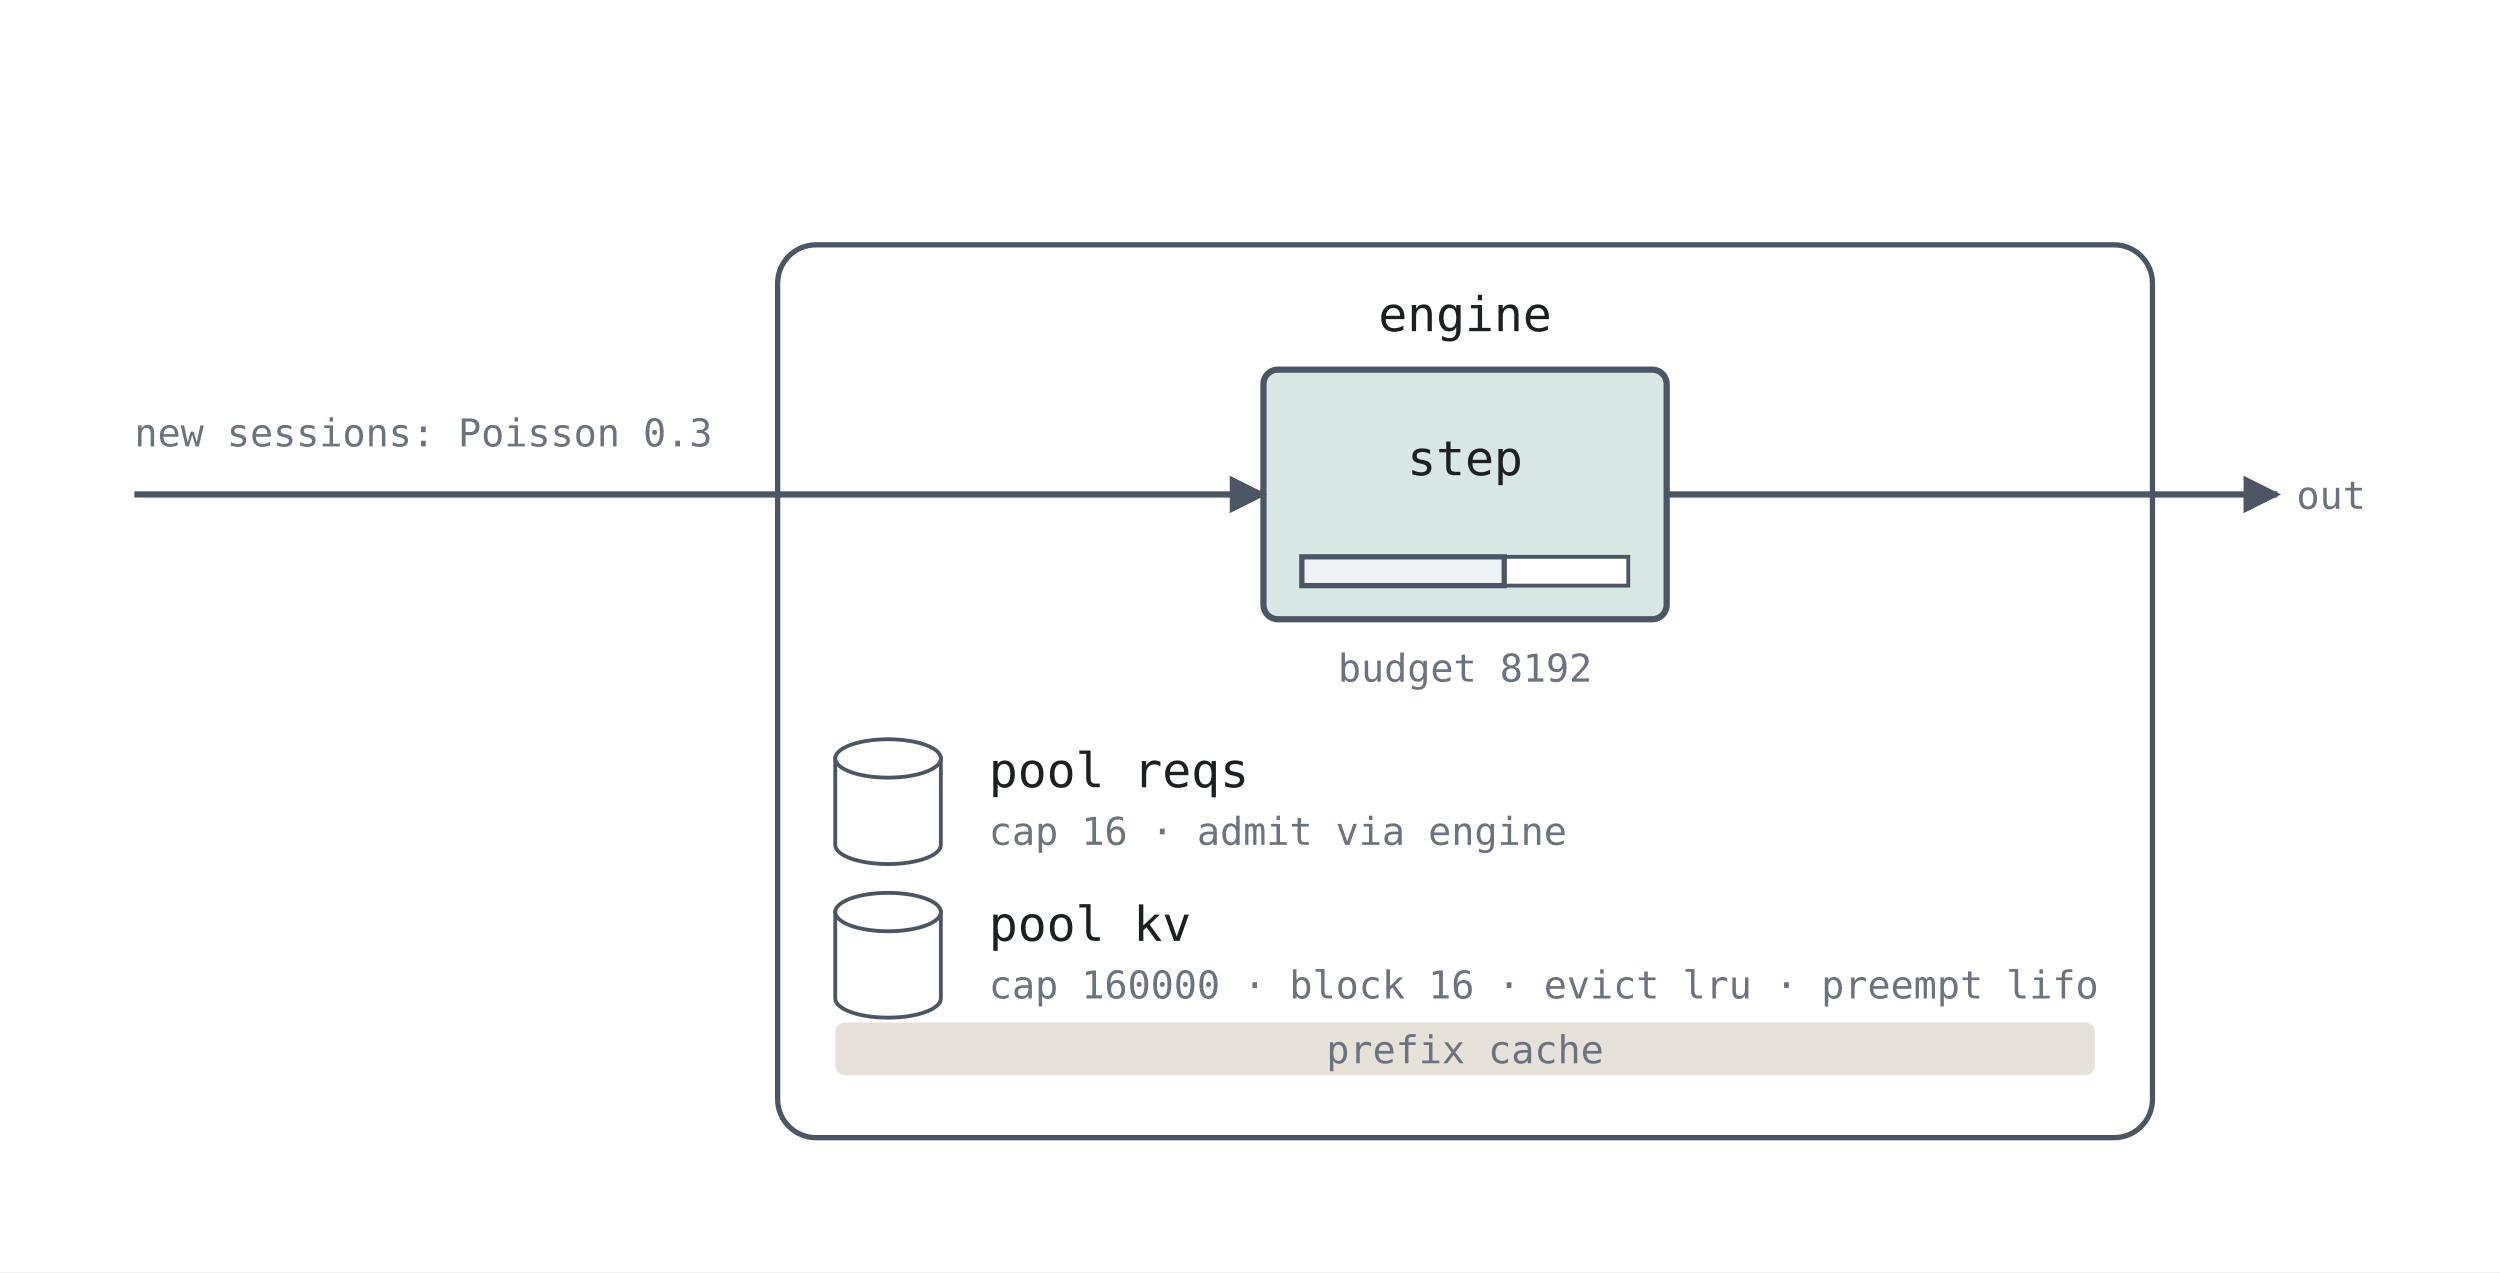
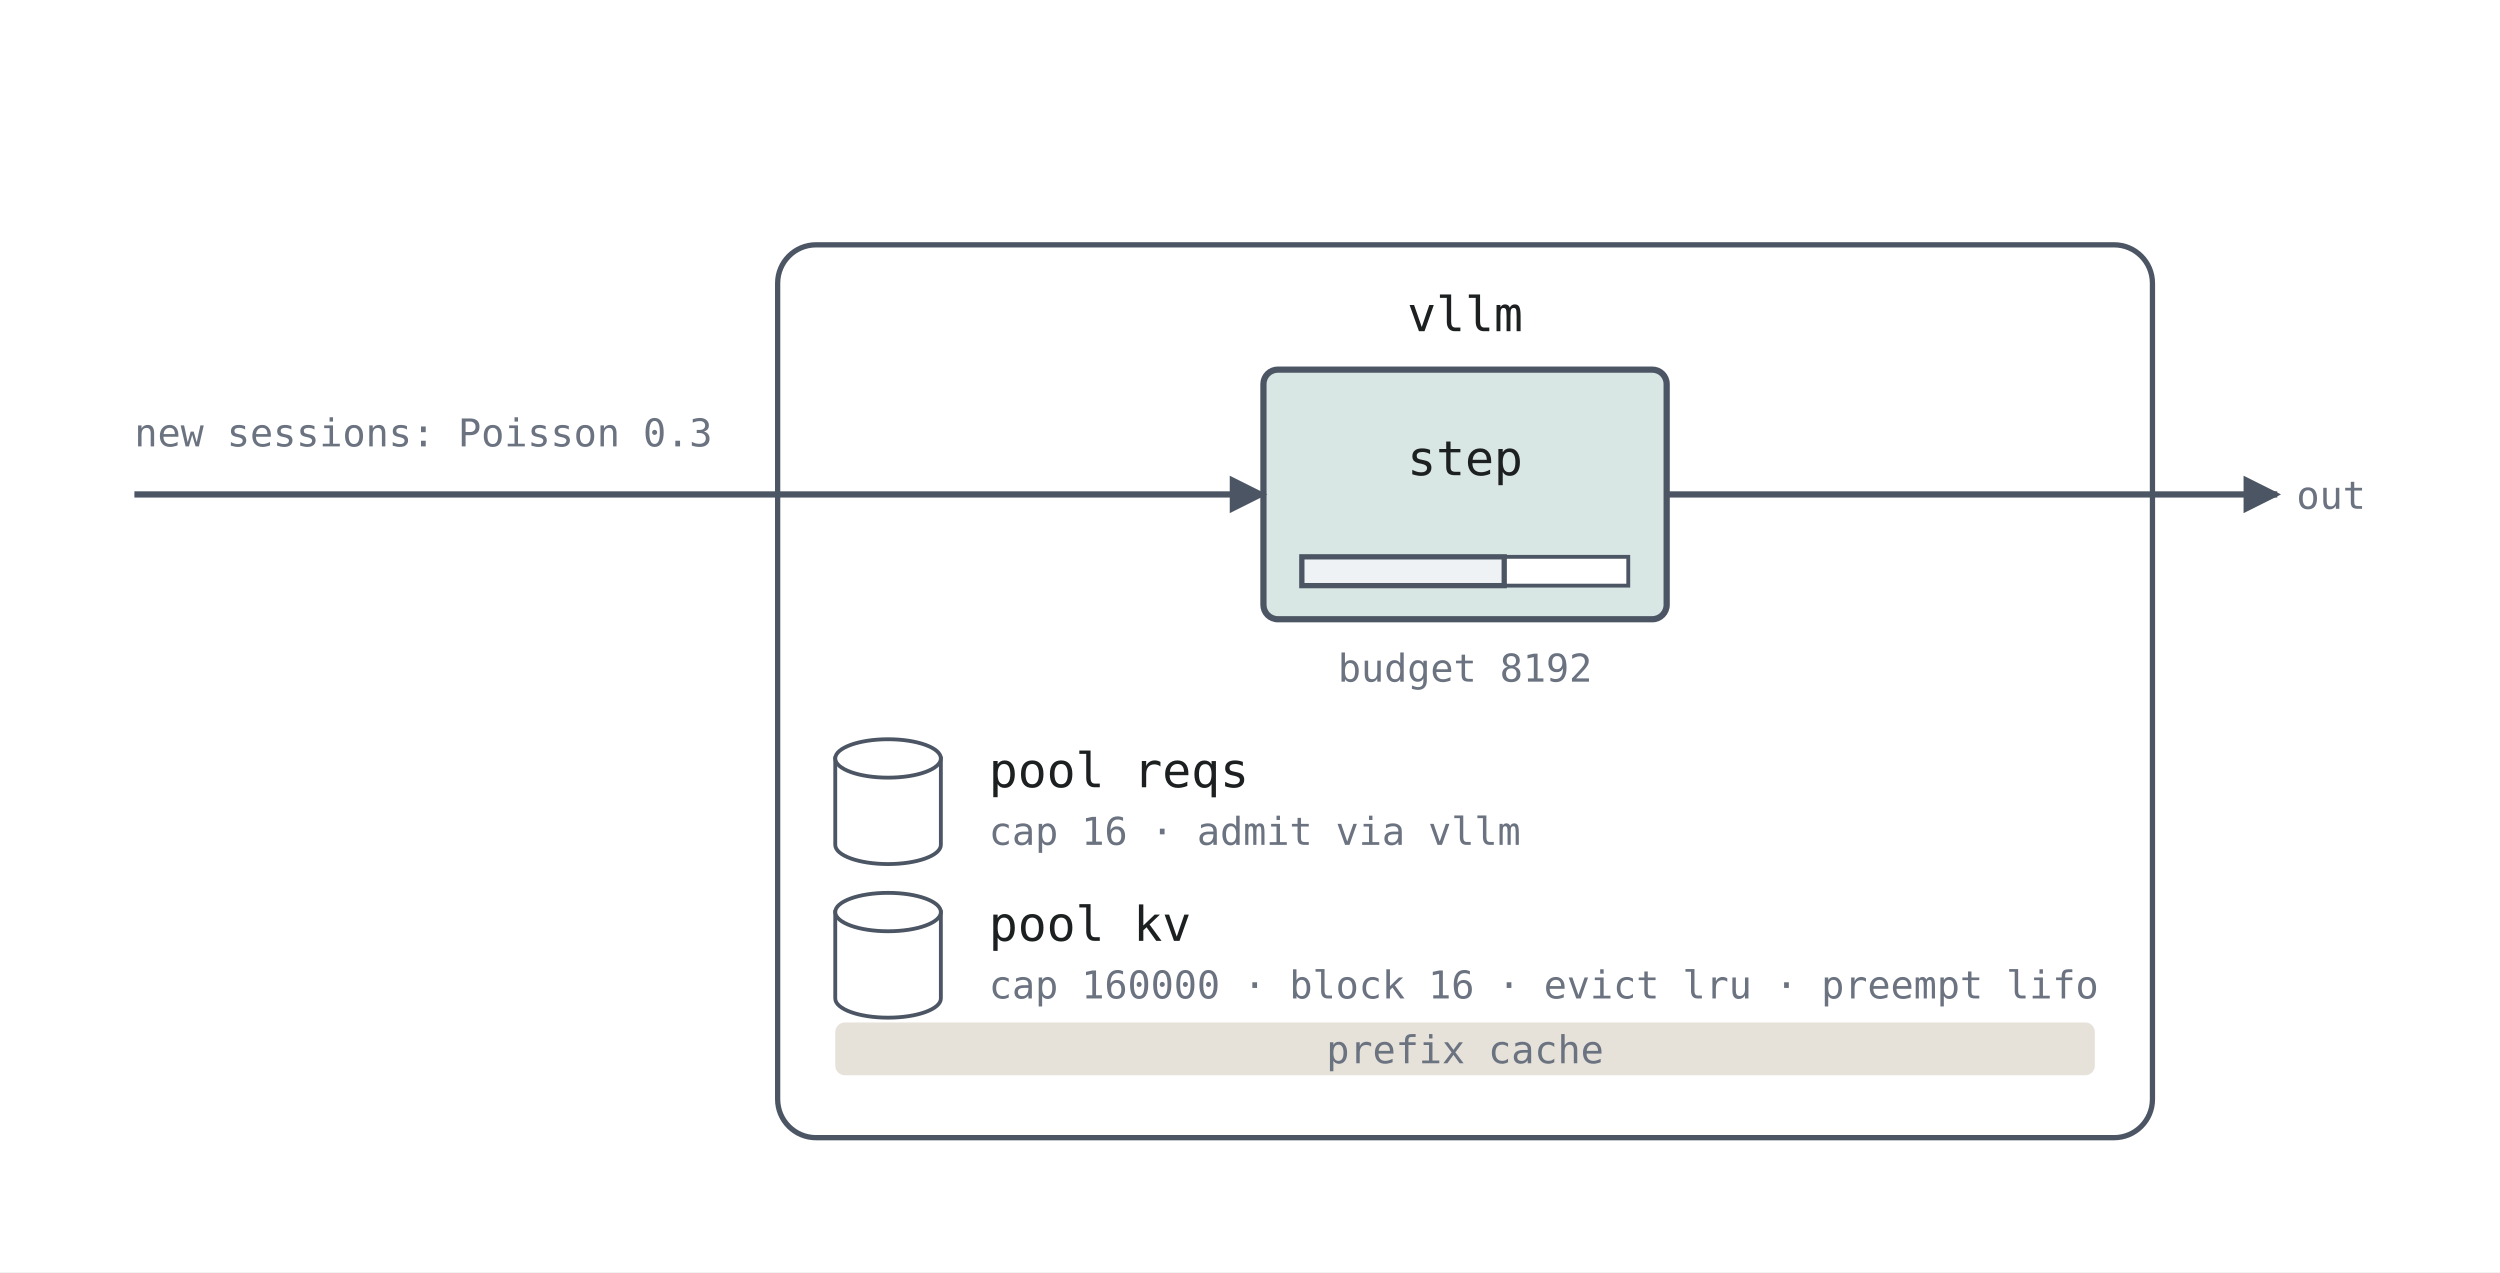
<svg xmlns="http://www.w3.org/2000/svg" width="520.8" height="265" viewBox="0 0 520.8 265" role="img">
  <style>
  text { font-family: ui-monospace, "SF Mono", Menlo, Consolas, monospace; }
  @media (prefers-color-scheme: dark) {
    text { fill: #e8e6e3; } text.dim { fill: #9aa4b2; }
    .bg { fill:#14171a }
    .solid { fill:#232a31;stroke:#b6bfcc }
    .cached { fill:#33302a }
    .instance { fill:#1a1f24;stroke:#b6bfcc }
    .frame { stroke:#b6bfcc }
    .enclosure { stroke:#9aa4b2 }
    .station { fill:#26403d;stroke:#b6bfcc }
    .cell { fill:#14171a;stroke:#b6bfcc }
    .rail { stroke:#b6bfcc }
    .flow { stroke:#b6bfcc }
    .back { stroke:#b6bfcc }
    .relation { stroke:#9aa4b2 }
  }
</style>
  <defs>
    <marker id="a" viewBox="0 0 10 10" refX="9" refY="5" markerWidth="6" markerHeight="6" orient="auto-start-reverse">
      <path d="M0 0 L10 5 L0 10 z" fill="context-stroke" />
    </marker>
  </defs>
  <rect class="bg" fill="#ffffff" x="0" y="0" width="520.8" height="265" />
  <rect class="frame" fill="none" stroke="#4b5563" stroke-width="1.1" x="162" y="51" width="286.4" height="186" rx="8" />
  <path class="cell" fill="#ffffff" stroke="#4b5563" stroke-width=".8" d="M 174 158 L 174 176 A 11 4 0 0 0 196 176 L 196 158 Z" />
  <ellipse class="cell" fill="#ffffff" stroke="#4b5563" stroke-width=".8" cx="185" cy="158" rx="11" ry="4" />
  <text x="206" y="164" text-anchor="start" font-size="10" fill="#1d2021">pool reqs</text>
-   <text x="206" y="176" text-anchor="start" font-size="8" fill="#6b7280" class="dim">cap 16 · admit via engine</text>
+   <text x="206" y="176" text-anchor="start" font-size="8" fill="#6b7280" class="dim">cap 16 · admit via vllm</text>
  <path class="cell" fill="#ffffff" stroke="#4b5563" stroke-width=".8" d="M 174 190 L 174 208 A 11 4 0 0 0 196 208 L 196 190 Z" />
  <ellipse class="cell" fill="#ffffff" stroke="#4b5563" stroke-width=".8" cx="185" cy="190" rx="11" ry="4" />
  <text x="206" y="196" text-anchor="start" font-size="10" fill="#1d2021">pool kv</text>
  <text x="206" y="208" text-anchor="start" font-size="8" fill="#6b7280" class="dim">cap 160000 · block 16 · evict lru · preempt lifo</text>
  <rect class="cached" fill="#e6e2da" stroke="none" x="174" y="213" width="262.4" height="11" rx="2" />
  <text x="305.2" y="221.5" text-anchor="middle" font-size="8" fill="#6b7280" class="dim">prefix cache</text>
  <rect class="station" fill="#d8e6e4" stroke="#4b5563" stroke-width="1.3" x="263.2" y="77" width="84" height="52" rx="3" />
  <rect class="cell" fill="#ffffff" stroke="#4b5563" stroke-width=".8" x="271.2" y="116" width="68" height="6" />
  <rect class="solid" fill="#eef2f5" stroke="#4b5563" stroke-width="1.1" x="271.2" y="116" width="42.16" height="6" />
  <text x="305.2" y="99" text-anchor="middle" font-size="10" fill="#1d2021">step</text>
-   <text x="305.2" y="69" text-anchor="middle" font-size="10" fill="#1d2021">engine</text>
+   <text x="305.2" y="69" text-anchor="middle" font-size="10" fill="#1d2021">vllm</text>
  <text x="305.2" y="142" text-anchor="middle" font-size="8" fill="#6b7280" class="dim">budget 8192</text>
  <path class="flow" fill="none" stroke="#4b5563" stroke-width="1.3" d="M28 103 L263.2 103" marker-end="url(#a)" />
  <text x="28" y="93" text-anchor="start" font-size="8" fill="#6b7280" class="dim">new sessions: Poisson 0.3</text>
  <path class="flow" fill="none" stroke="#4b5563" stroke-width="1.3" d="M347.2 103 L474.4 103" marker-end="url(#a)" />
  <text x="478.4" y="106" text-anchor="start" font-size="8" fill="#6b7280" class="dim">out</text>
</svg>
